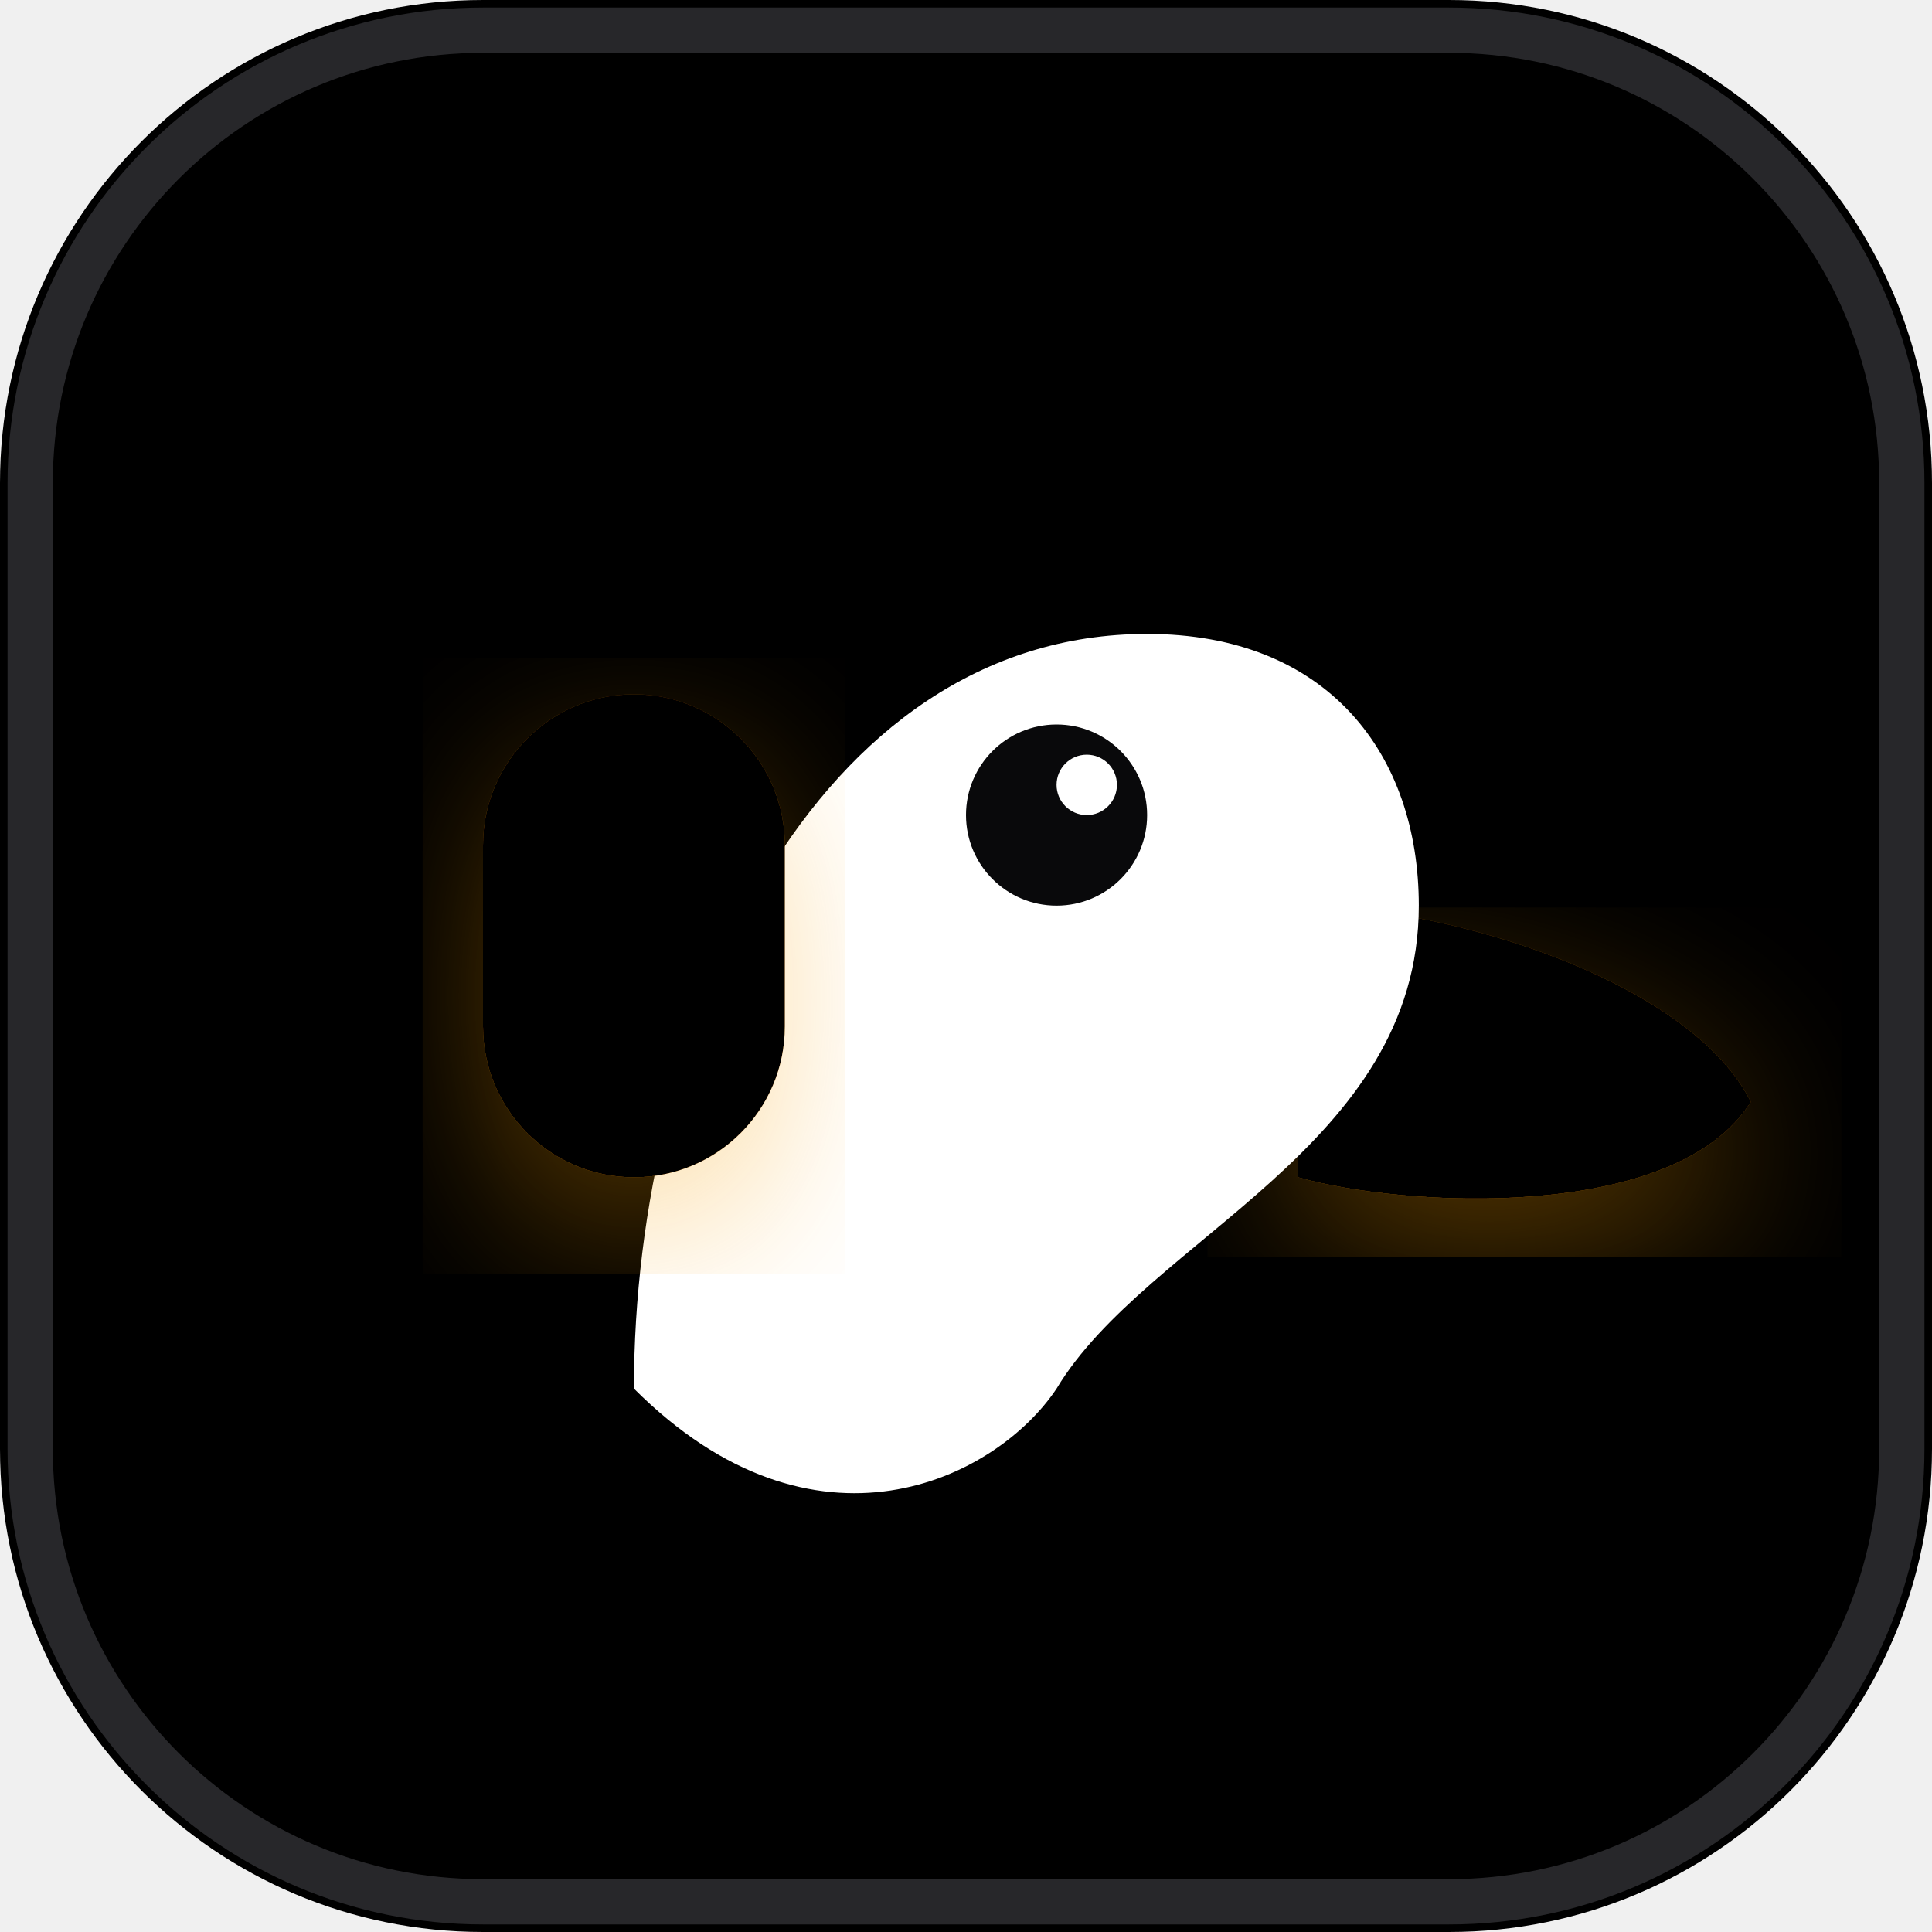
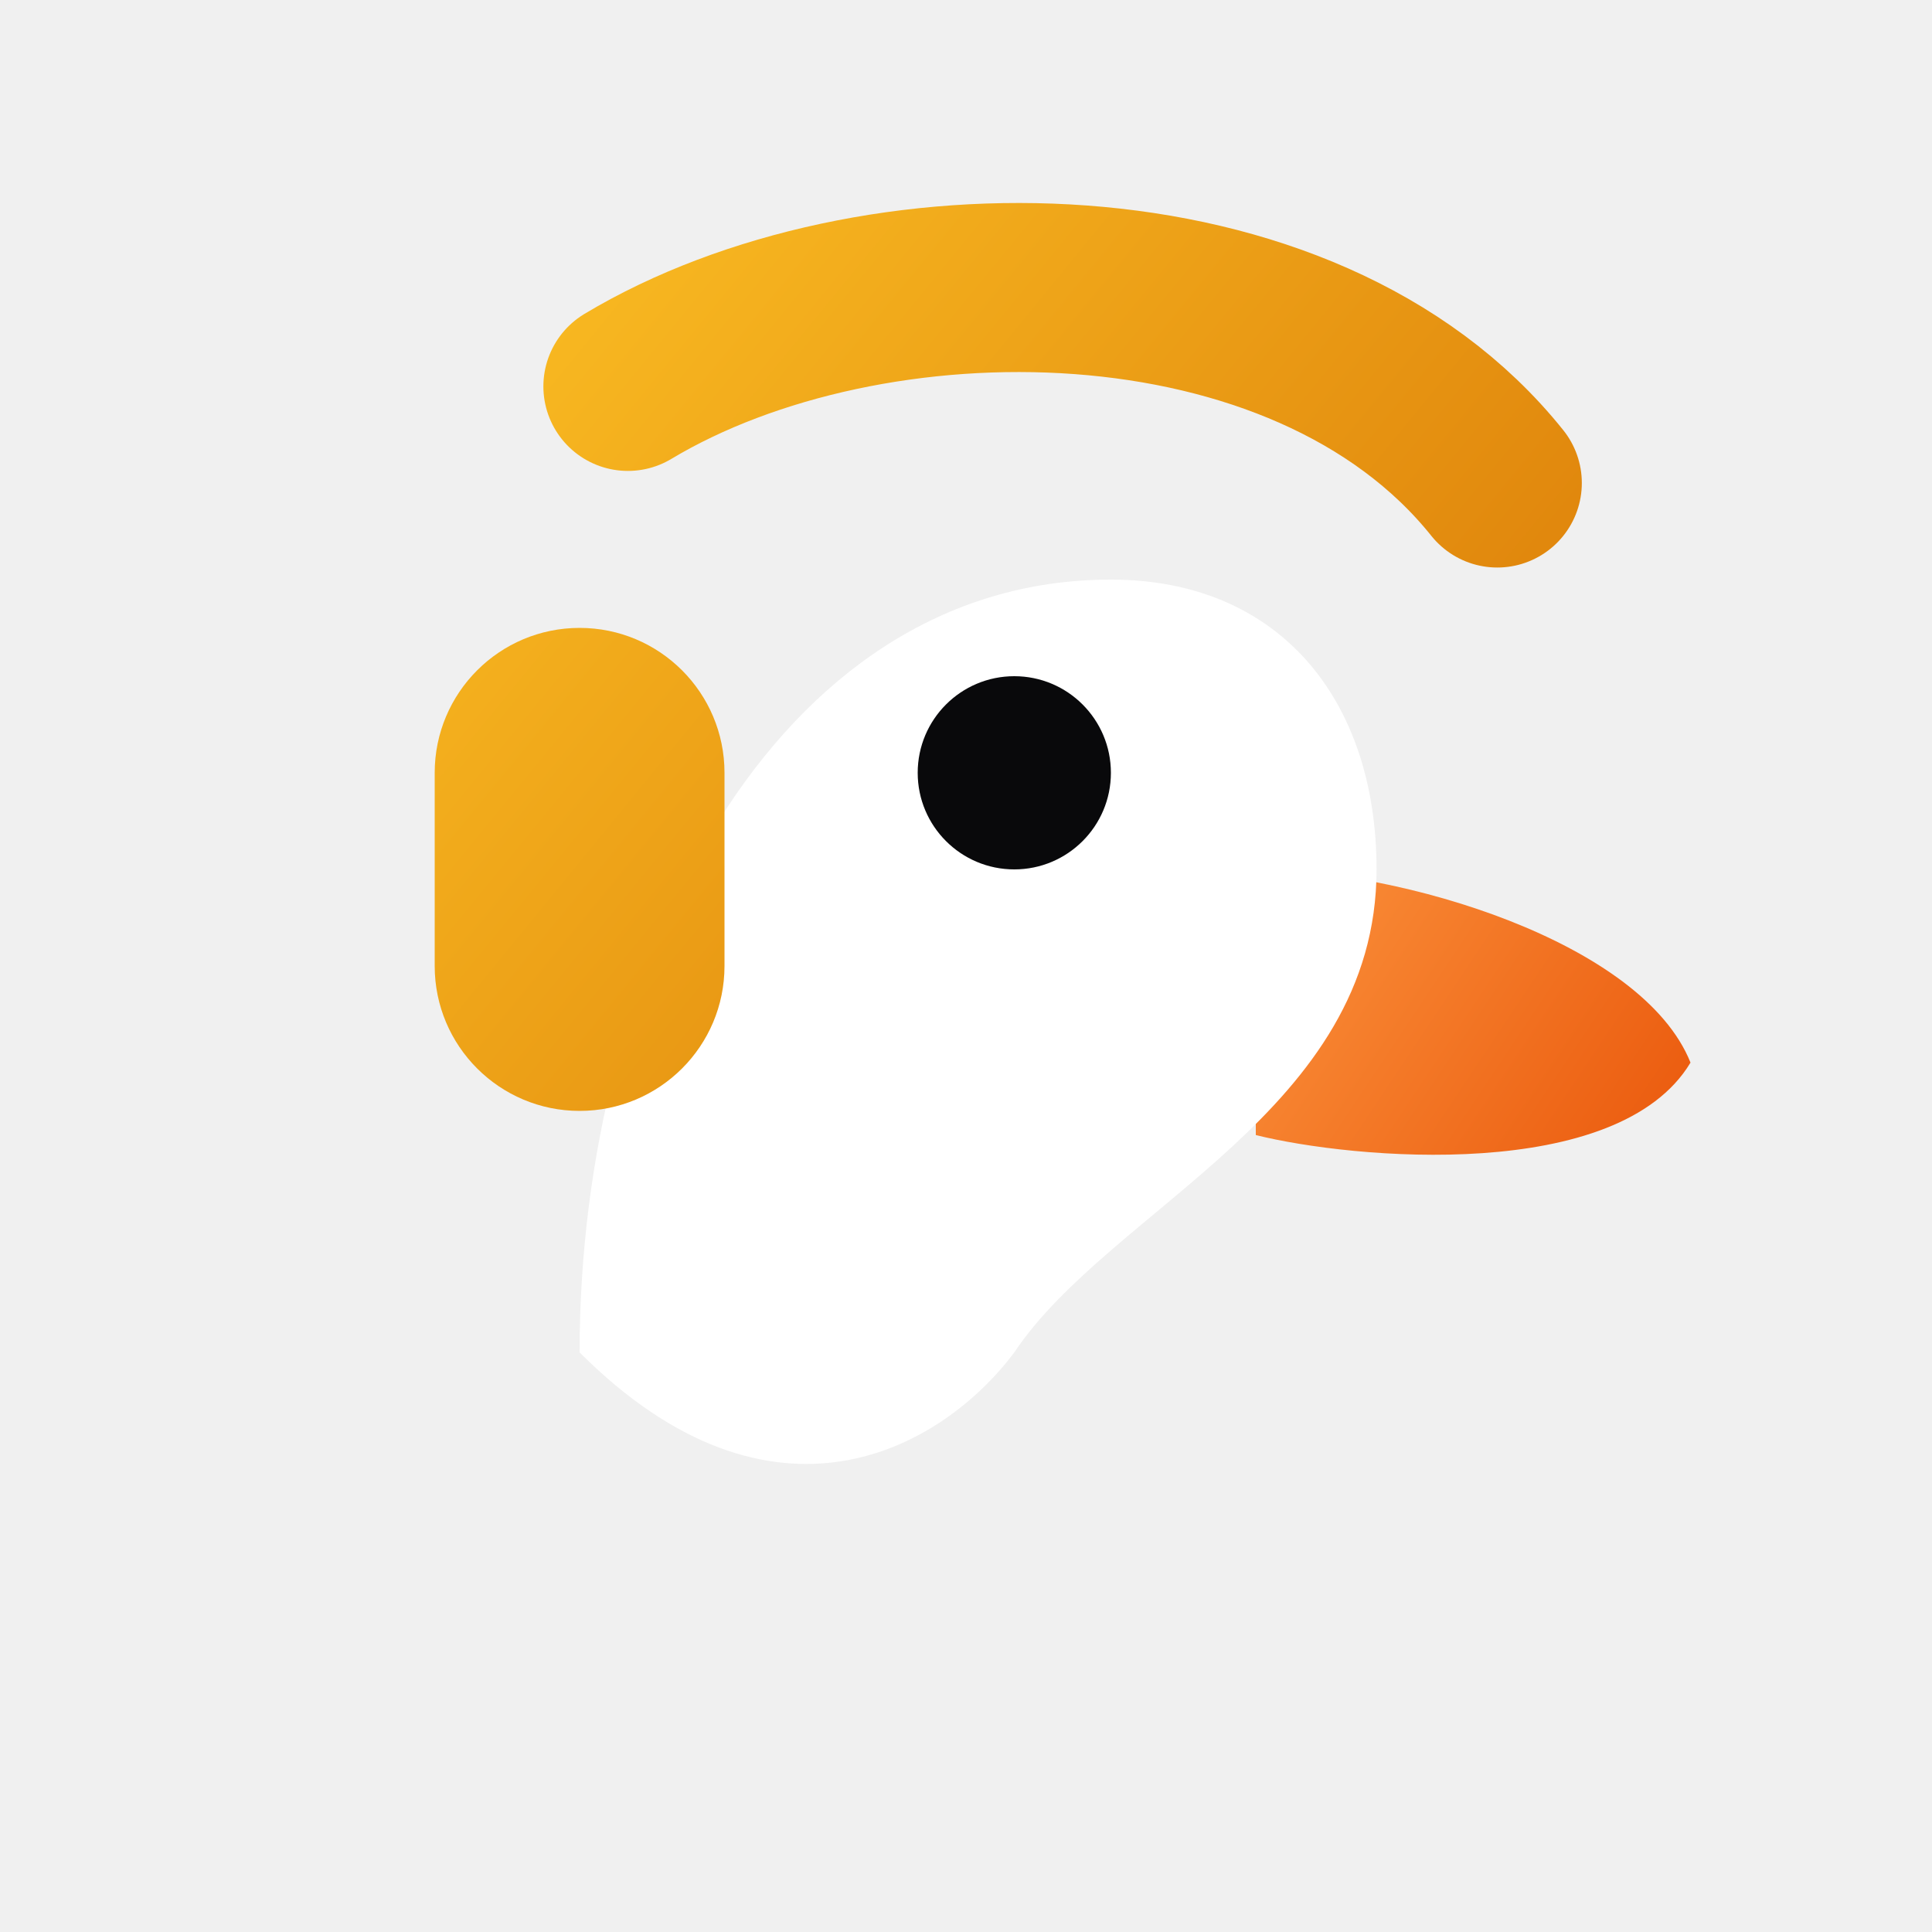
- <svg xmlns="http://www.w3.org/2000/svg" viewBox="0 0 64 64" width="64" height="64">
+ <svg xmlns="http://www.w3.org/2000/svg" viewBox="0 0 40 40" width="40" height="40" fill="none">
  <defs>
-     <linearGradient id="bg" x1="0" y1="0" x2="64" y2="64" gradientUnits="userSpaceOnUse">
-       <stop offset="0%" stopColor="#18181b" />
-       <stop offset="100%" stopColor="#09090b" />
+     <linearGradient id="duck-beak-grad" x1="26" y1="18" x2="35" y2="24" gradientUnits="userSpaceOnUse">
+       <stop offset="0%" stop-color="#fb923c" />
+       <stop offset="100%" stop-color="#ea580c" />
    </linearGradient>
-     <linearGradient id="beak" x1="41" y1="28" x2="56" y2="38" gradientUnits="userSpaceOnUse">
-       <stop offset="0%" stopColor="#fb923c" />
-       <stop offset="100%" stopColor="#ea580c" />
+     <linearGradient id="duck-phone-grad" x1="9" y1="5" x2="31" y2="23" gradientUnits="userSpaceOnUse">
+       <stop offset="0%" stop-color="#fbbf24" />
+       <stop offset="100%" stop-color="#d97706" />
    </linearGradient>
-     <linearGradient id="headphone" x1="14" y1="10" x2="50" y2="36" gradientUnits="userSpaceOnUse">
-       <stop offset="0%" stopColor="#fbbf24" />
-       <stop offset="100%" stopColor="#d97706" />
-     </linearGradient>
-     <filter id="glow" x="-20%" y="-20%" width="140%" height="140%">
-       <feDropShadow dx="0" dy="2" stdDeviation="3" flood-color="#f59e0b" flood-opacity="0.35" />
-     </filter>
  </defs>
-   <rect width="64" height="64" rx="16" fill="url(#bg)" />
-   <rect width="62" height="62" x="1" y="1" rx="15" fill="none" stroke="#27272a" stroke-width="1.5" />
-   <g transform="translate(2, 2)">
-     <path d="M41 28C46 28 54 30.5 56 34.5C53.5 38.5 44.5 38 41 37V28Z" fill="url(#beak)" filter="url(#glow)" />
-     <path d="M19 44C19 32 25 19 36 19C42 19 45 23 45 28C45 36 36 39 33 44C31 47 25 50 19 44Z" fill="#ffffff" />
-     <path d="M20 13C28 8 43 8 49 16" stroke="url(#headphone)" stroke-width="5.5" stroke-linecap="round" fill="none" />
-     <rect x="14" y="21" width="10" height="16" rx="5" fill="url(#headphone)" filter="url(#glow)" />
-     <circle cx="33" cy="25" r="3" fill="#09090b" />
-     <circle cx="34" cy="24" r="1" fill="#ffffff" />
-   </g>
+   <path d="M26 18C29 18 34 19.5 35 22C33.5 24.5 28 24 26 23.5V18Z" fill="url(#duck-beak-grad)" />
+   <path d="M12 28C12 20 16 12 23 12C26.5 12 28.5 14.5 28.5 18C28.5 23 23 25 21 28C19.5 30 16 32 12 28Z" fill="#ffffff" />
+   <path d="M13 8C18 5 27 5 31 10" stroke="url(#duck-phone-grad)" stroke-width="3.5" stroke-linecap="round" />
+   <rect x="9" y="13" width="6" height="10" rx="3" fill="url(#duck-phone-grad)" />
+   <circle cx="21" cy="16" r="2" fill="#09090b" />
</svg>
